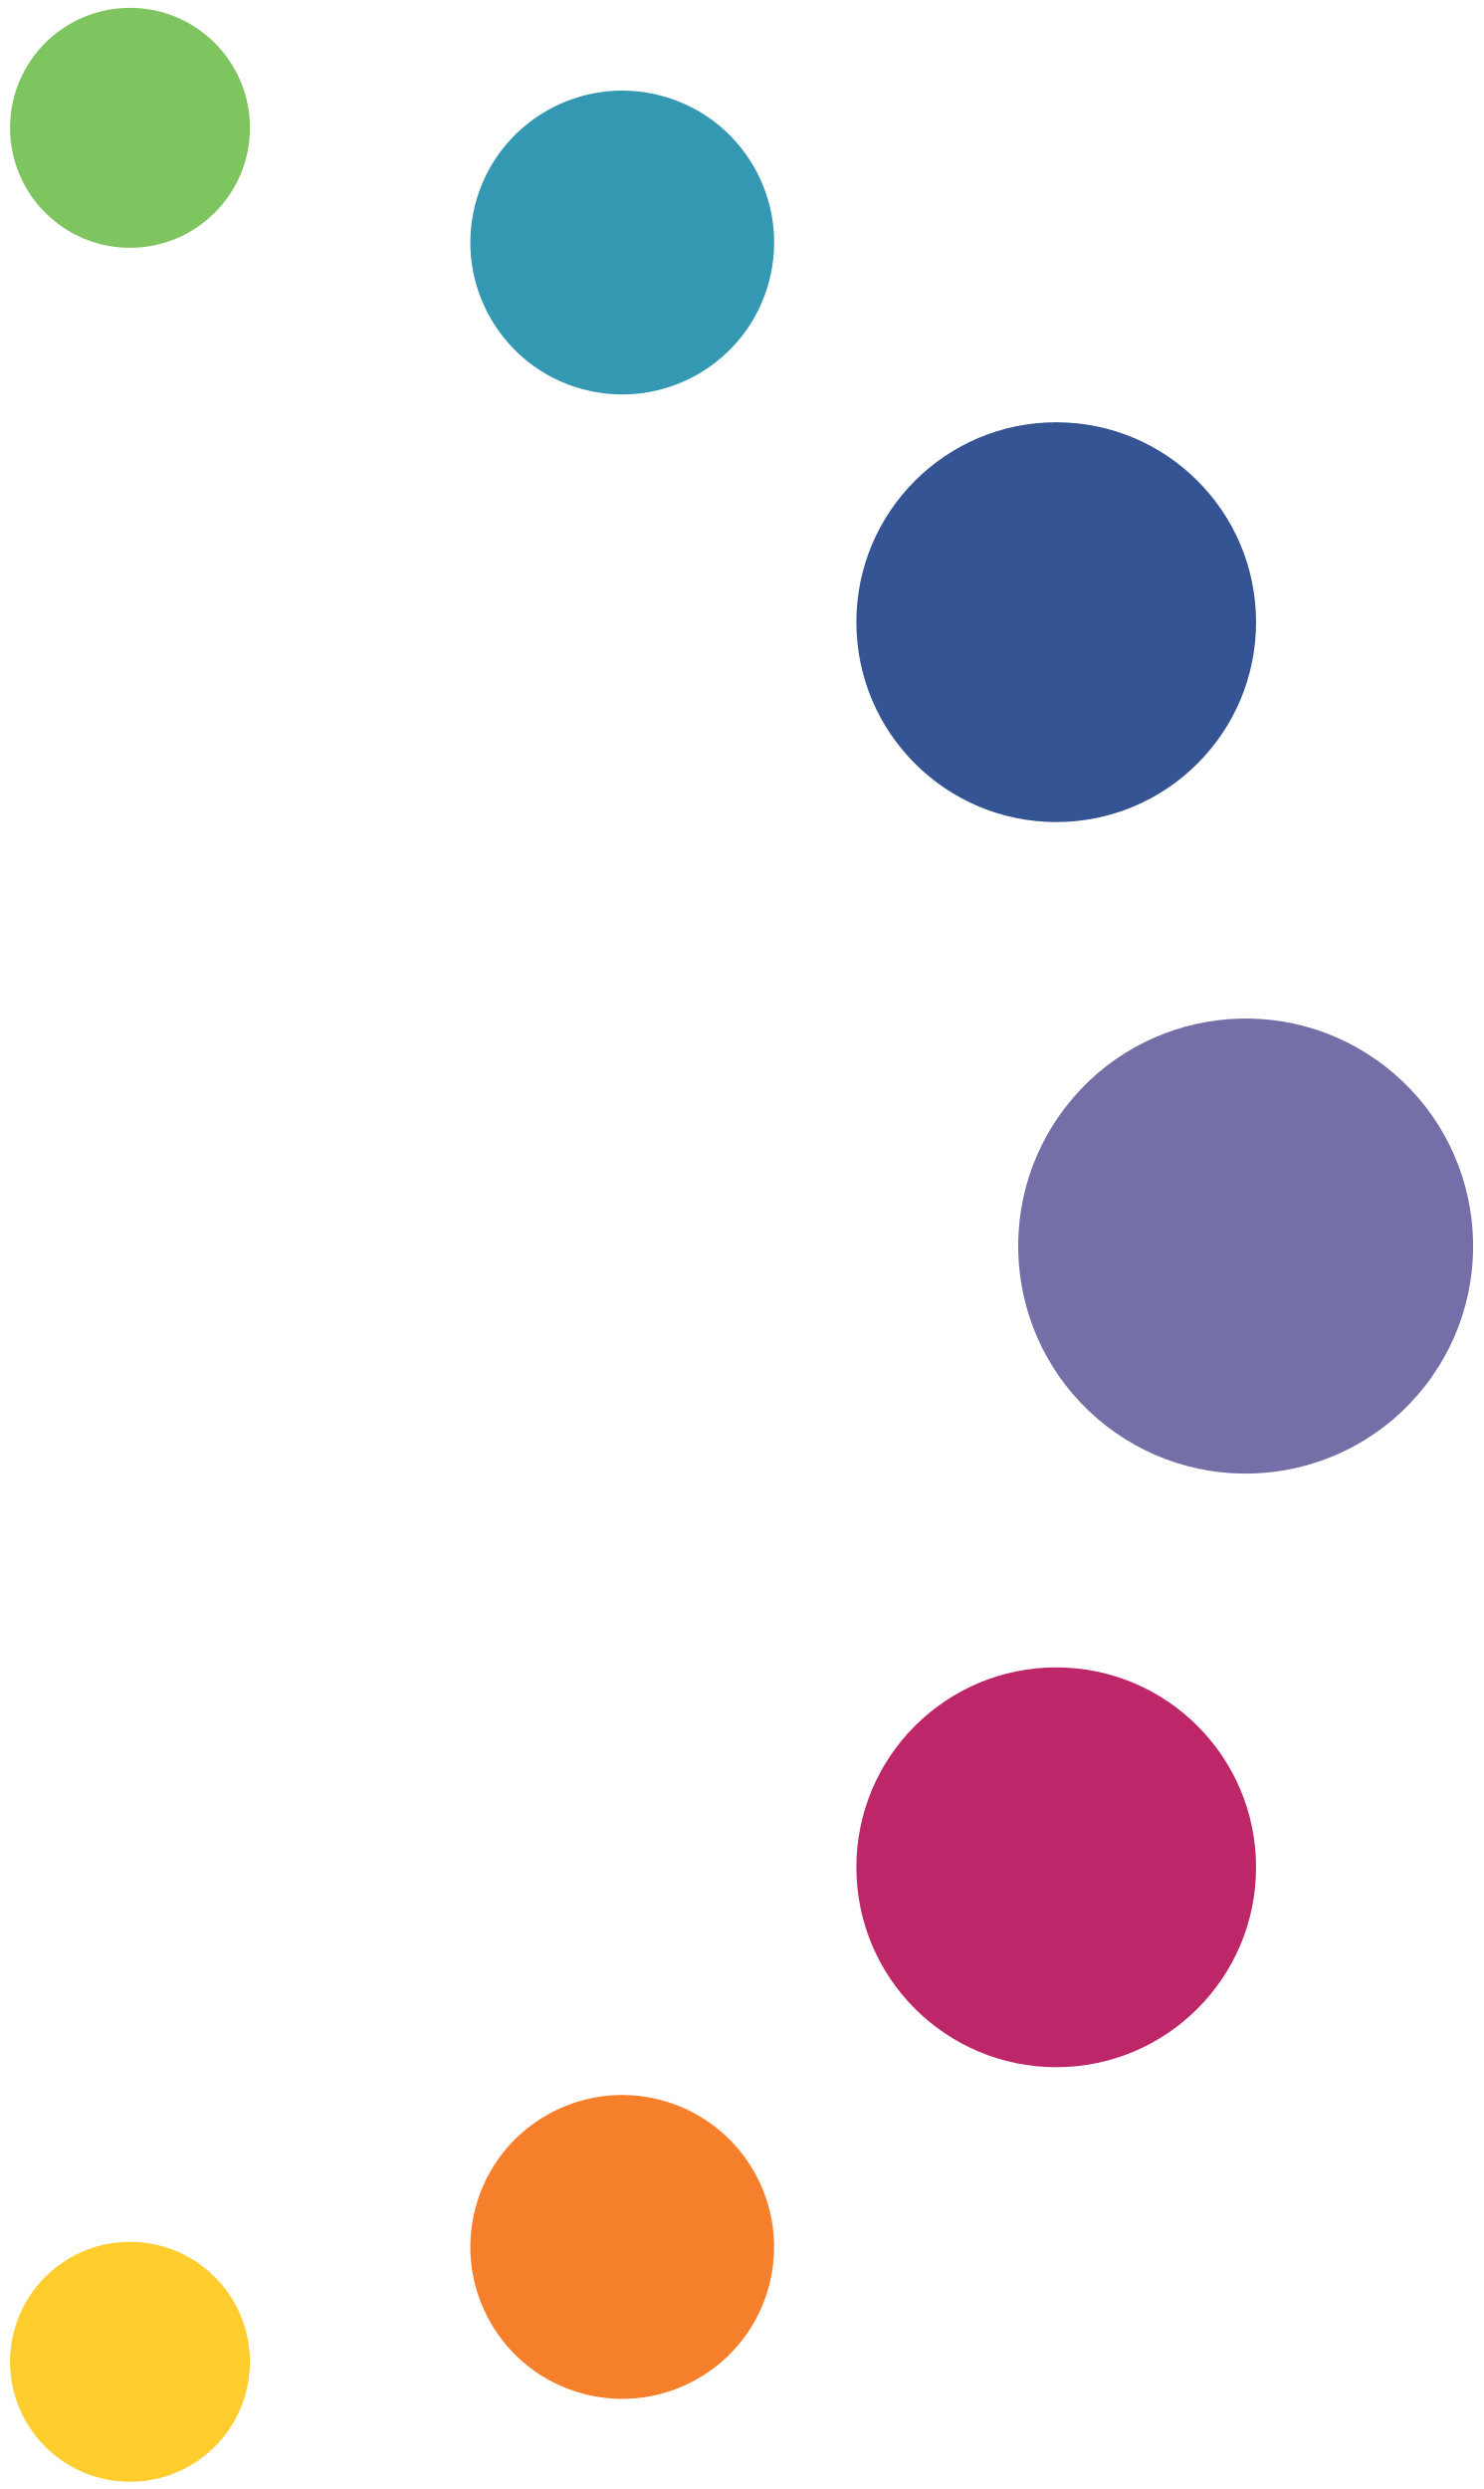
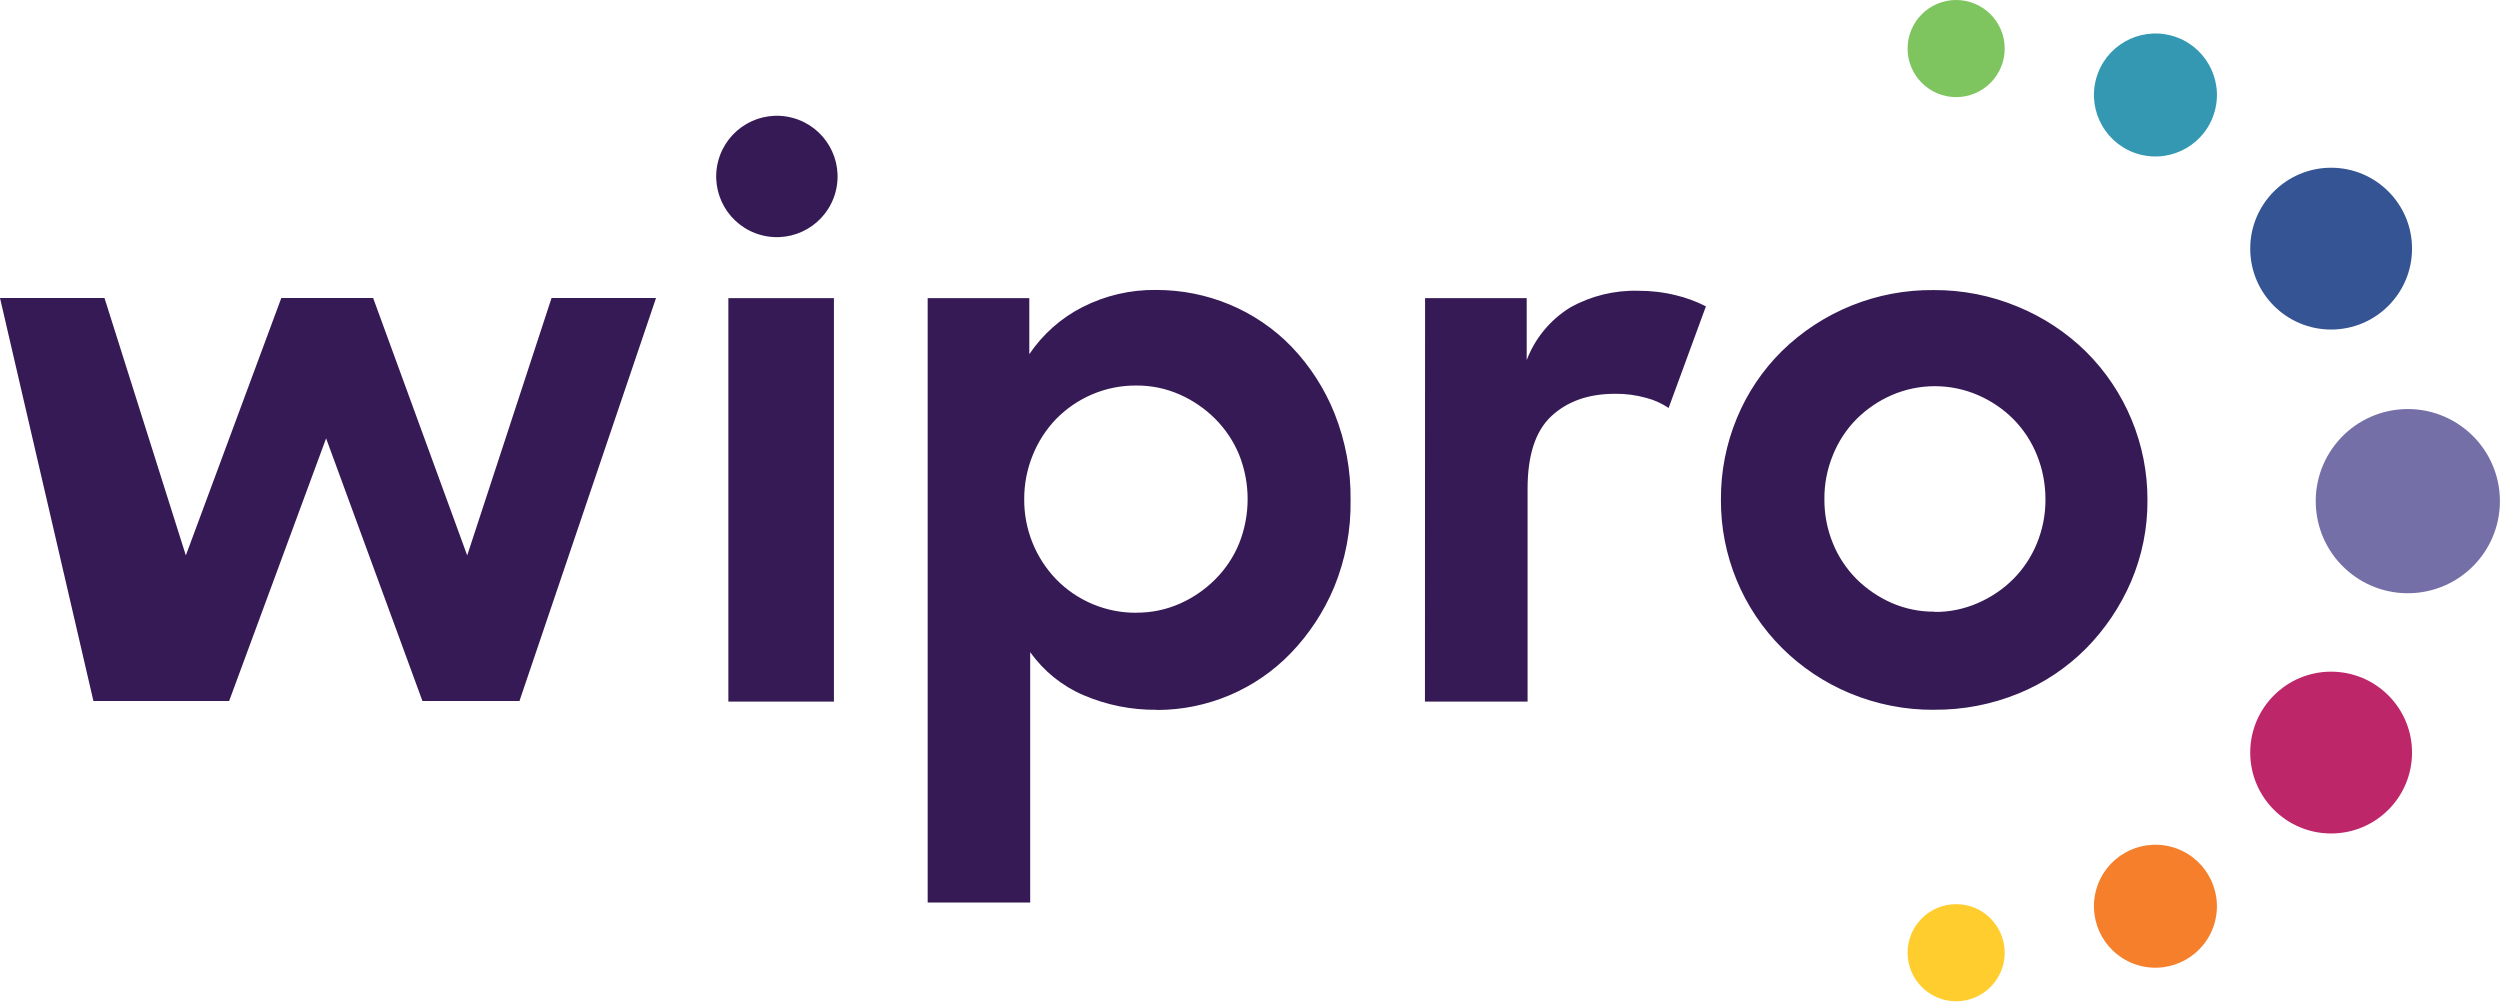
- <svg xmlns="http://www.w3.org/2000/svg" viewBox="299.5 -0.5 94.5 158.5" role="img" aria-hidden="true">
+ <svg xmlns="http://www.w3.org/2000/svg" viewBox="0 0 393.35 157.54" role="img" aria-hidden="true">
+   <path fill="#351a55" d="M114.6 46.91h16.61v63.48H114.6V46.91Zm10.1-28.37c-5.09-1.36-10.32 1.66-11.69 6.76-1.36 5.09 1.66 10.32 6.76 11.69 5.09 1.36 10.32-1.66 11.69-6.76 1.36-5.09-1.66-10.32-6.76-11.69ZM182.07 111.68c-4 .05-7.96-.74-11.63-2.32-3.35-1.44-6.24-3.78-8.35-6.76v39.41h-16.13V46.91h15.99v8.82c2.11-3.13 4.98-5.68 8.35-7.4 3.6-1.84 7.6-2.77 11.64-2.71 3.95 0 7.87.77 11.52 2.29 3.67 1.53 6.99 3.79 9.75 6.64 2.9 3.03 5.2 6.59 6.76 10.49 1.73 4.33 2.59 8.97 2.53 13.63.08 4.69-.8 9.35-2.58 13.7-1.61 3.86-3.93 7.39-6.83 10.4-5.51 5.71-13.1 8.93-21.04 8.94Zm-3.29-15.28c2.35.01 4.67-.46 6.83-1.41 2.08-.92 3.97-2.21 5.58-3.82 1.62-1.62 2.9-3.53 3.77-5.65 1.79-4.49 1.79-9.5 0-13.98-.87-2.11-2.15-4.03-3.77-5.65-1.61-1.61-3.5-2.9-5.58-3.82-2.15-.95-4.48-1.43-6.83-1.41-2.4-.02-4.79.46-6.99 1.41-2.09.9-3.99 2.2-5.59 3.82-1.59 1.64-2.84 3.58-3.7 5.7-.9 2.2-1.36 4.56-1.35 6.94-.04 4.71 1.78 9.25 5.05 12.64 3.31 3.38 7.85 5.27 12.58 5.24ZM224.22 46.91h15.99v9.75c1.31-3.45 3.72-6.36 6.87-8.29 3.25-1.81 6.93-2.72 10.65-2.62 2-.01 3.99.22 5.93.7 1.65.39 3.24.98 4.75 1.75l-5.87 15.99c-1.07-.72-2.25-1.26-3.5-1.58-1.6-.45-3.26-.67-4.93-.65-4.16 0-7.49 1.17-10 3.5-2.51 2.33-3.76 6.14-3.76 11.43v33.5h-16.15l.02-63.48ZM304.31 111.68c-4.56.03-9.08-.86-13.29-2.62-3.97-1.66-7.59-4.07-10.64-7.11-6.2-6.18-9.66-14.58-9.61-23.34-.03-4.41.83-8.79 2.53-12.87 1.63-3.93 4.03-7.5 7.05-10.49 6.38-6.25 14.99-9.71 23.92-9.61 4.54-.02 9.04.87 13.22 2.62 3.99 1.64 7.62 4.03 10.7 7.05 6.23 6.18 9.73 14.61 9.69 23.39.03 4.4-.85 8.77-2.58 12.81-1.68 3.9-4.07 7.46-7.05 10.49-3.04 3.06-6.66 5.48-10.65 7.11-4.22 1.73-8.75 2.6-13.31 2.56Zm.12-15.4c2.35.02 4.67-.47 6.82-1.42 2.06-.9 3.94-2.17 5.53-3.76 1.59-1.6 2.84-3.5 3.7-5.59.91-2.22 1.38-4.59 1.35-6.99 0-2.38-.45-4.74-1.35-6.94-.85-2.11-2.1-4.02-3.7-5.64-1.59-1.59-3.47-2.86-5.53-3.76-4.35-1.89-9.29-1.89-13.63 0-2.06.9-3.93 2.18-5.52 3.76-1.59 1.61-2.85 3.53-3.7 5.64-.91 2.2-1.37 4.56-1.35 6.94-.02 2.4.44 4.78 1.35 6.99.85 2.09 2.11 3.99 3.7 5.59 1.59 1.58 3.47 2.86 5.52 3.76 2.15.94 4.47 1.41 6.81 1.38ZM0 46.89h16.44l12.8 40.5 15.02-40.5h14.45l14.8 40.5 13.27-40.5h16.44l-21.49 63.41h-15.26l-15.16-41.33-15.26 41.33H14.7L0 46.89Z" />
  <circle fill="#7ec45f" cx="307.78" cy="7.64" r="7.64" />
+   <path fill="#3498b3" d="M348.48 17.45c-1.38 5.16-6.69 8.22-11.85 6.84-5.16-1.38-8.22-6.69-6.84-11.85 1.38-5.16 6.69-8.22 11.85-6.84 5.16 1.38 8.23 6.69 6.84 11.85z" />
  <circle fill="#355493" cx="366.78" cy="39.12" r="12.73" />
+   <circle fill="#746fa7" cx="378.85" cy="78.85" r="14.49" transform="translate(83.95 329.41) rotate(-52.11)" />
+   <circle fill="#be266a" cx="366.78" cy="118.41" r="12.73" />
+   <path fill="#f57f2a" d="M348.48 145.09c-1.38 5.16-6.69 8.22-11.85 6.84-5.16-1.38-8.22-6.69-6.84-11.85 1.38-5.16 6.69-8.22 11.85-6.84 5.16 1.39 8.22 6.69 6.84 11.85z" />
  <circle fill="#ffcd2e" cx="307.78" cy="149.9" r="7.64" />
-   <circle fill="#be266a" cx="366.78" cy="118.41" r="12.73" />
-   <path fill="#3498b3" d="M348.48 17.45c-1.38 5.16-6.69 8.22-11.85 6.84-5.16-1.38-8.22-6.69-6.84-11.85 1.38-5.16 6.69-8.22 11.85-6.84 5.16 1.38 8.23 6.69 6.84 11.85z" />
-   <path fill="#f57f2a" d="M348.48 145.09c-1.38 5.16-6.69 8.22-11.85 6.84-5.16-1.38-8.22-6.69-6.84-11.85 1.38-5.16 6.69-8.22 11.85-6.84 5.16 1.39 8.22 6.69 6.84 11.85z" />
-   <circle fill="#746fa7" cx="378.85" cy="78.85" r="14.49" transform="translate(83.95 329.41) rotate(-52.11)" />
</svg>
